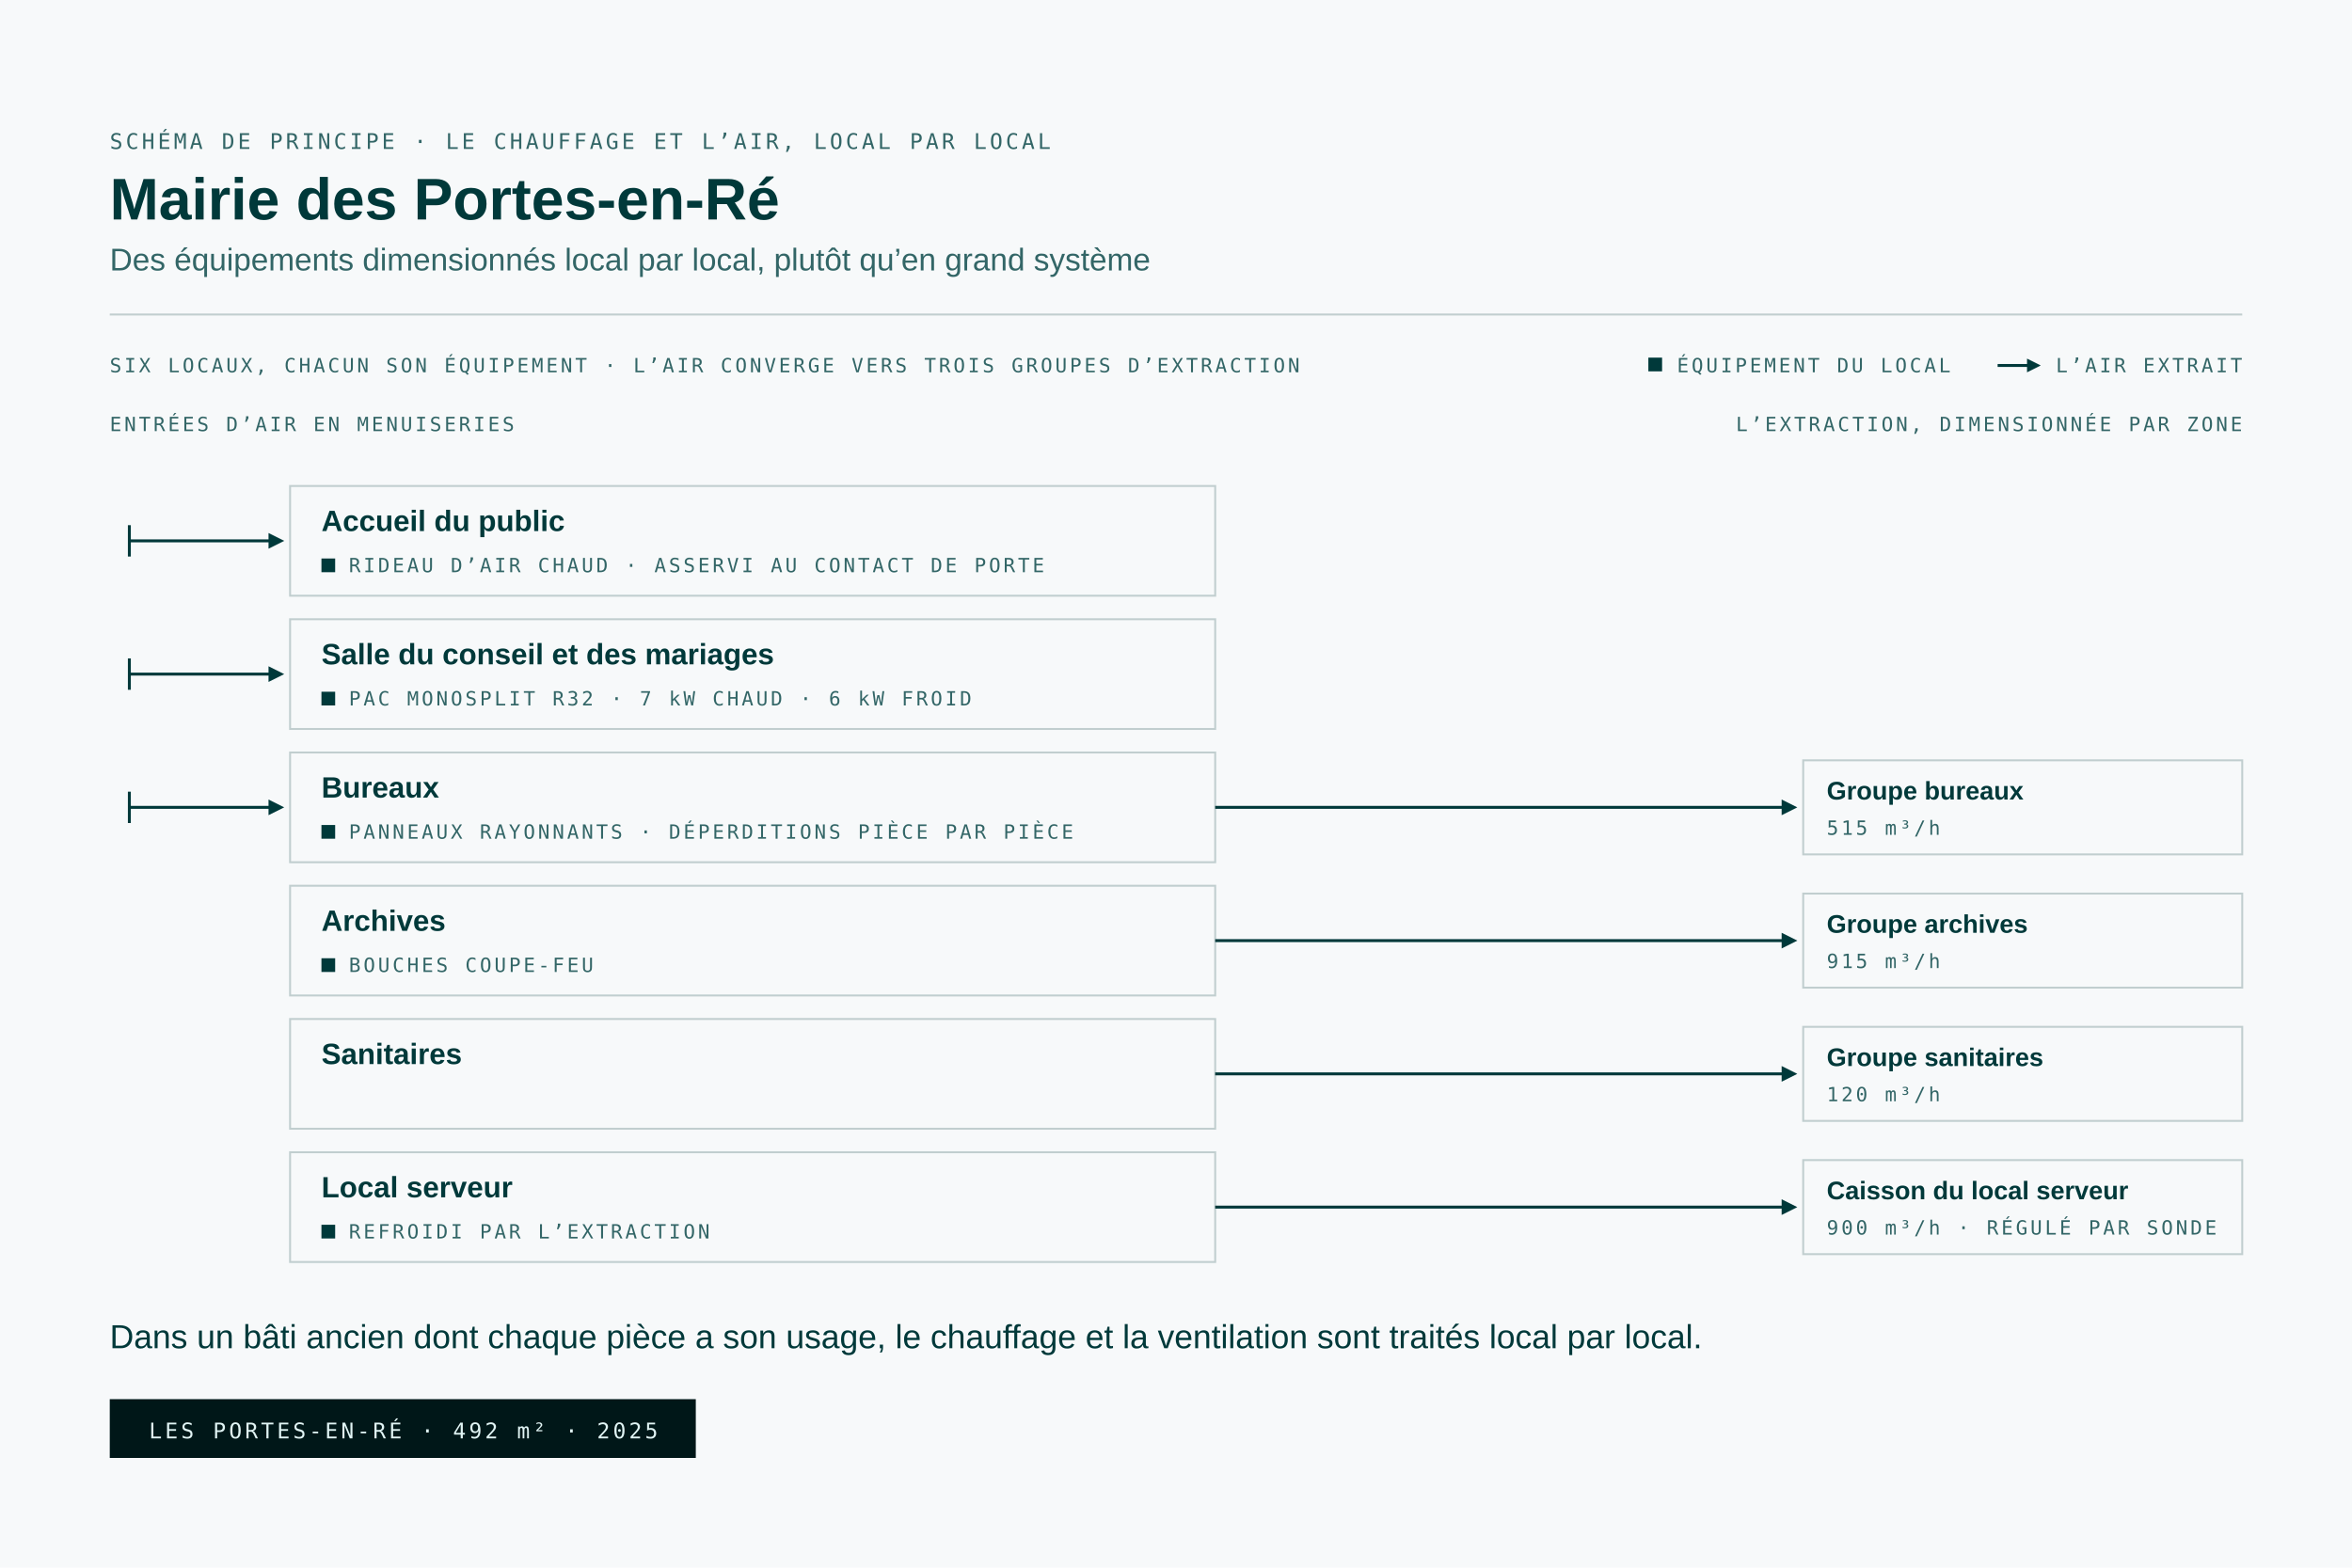
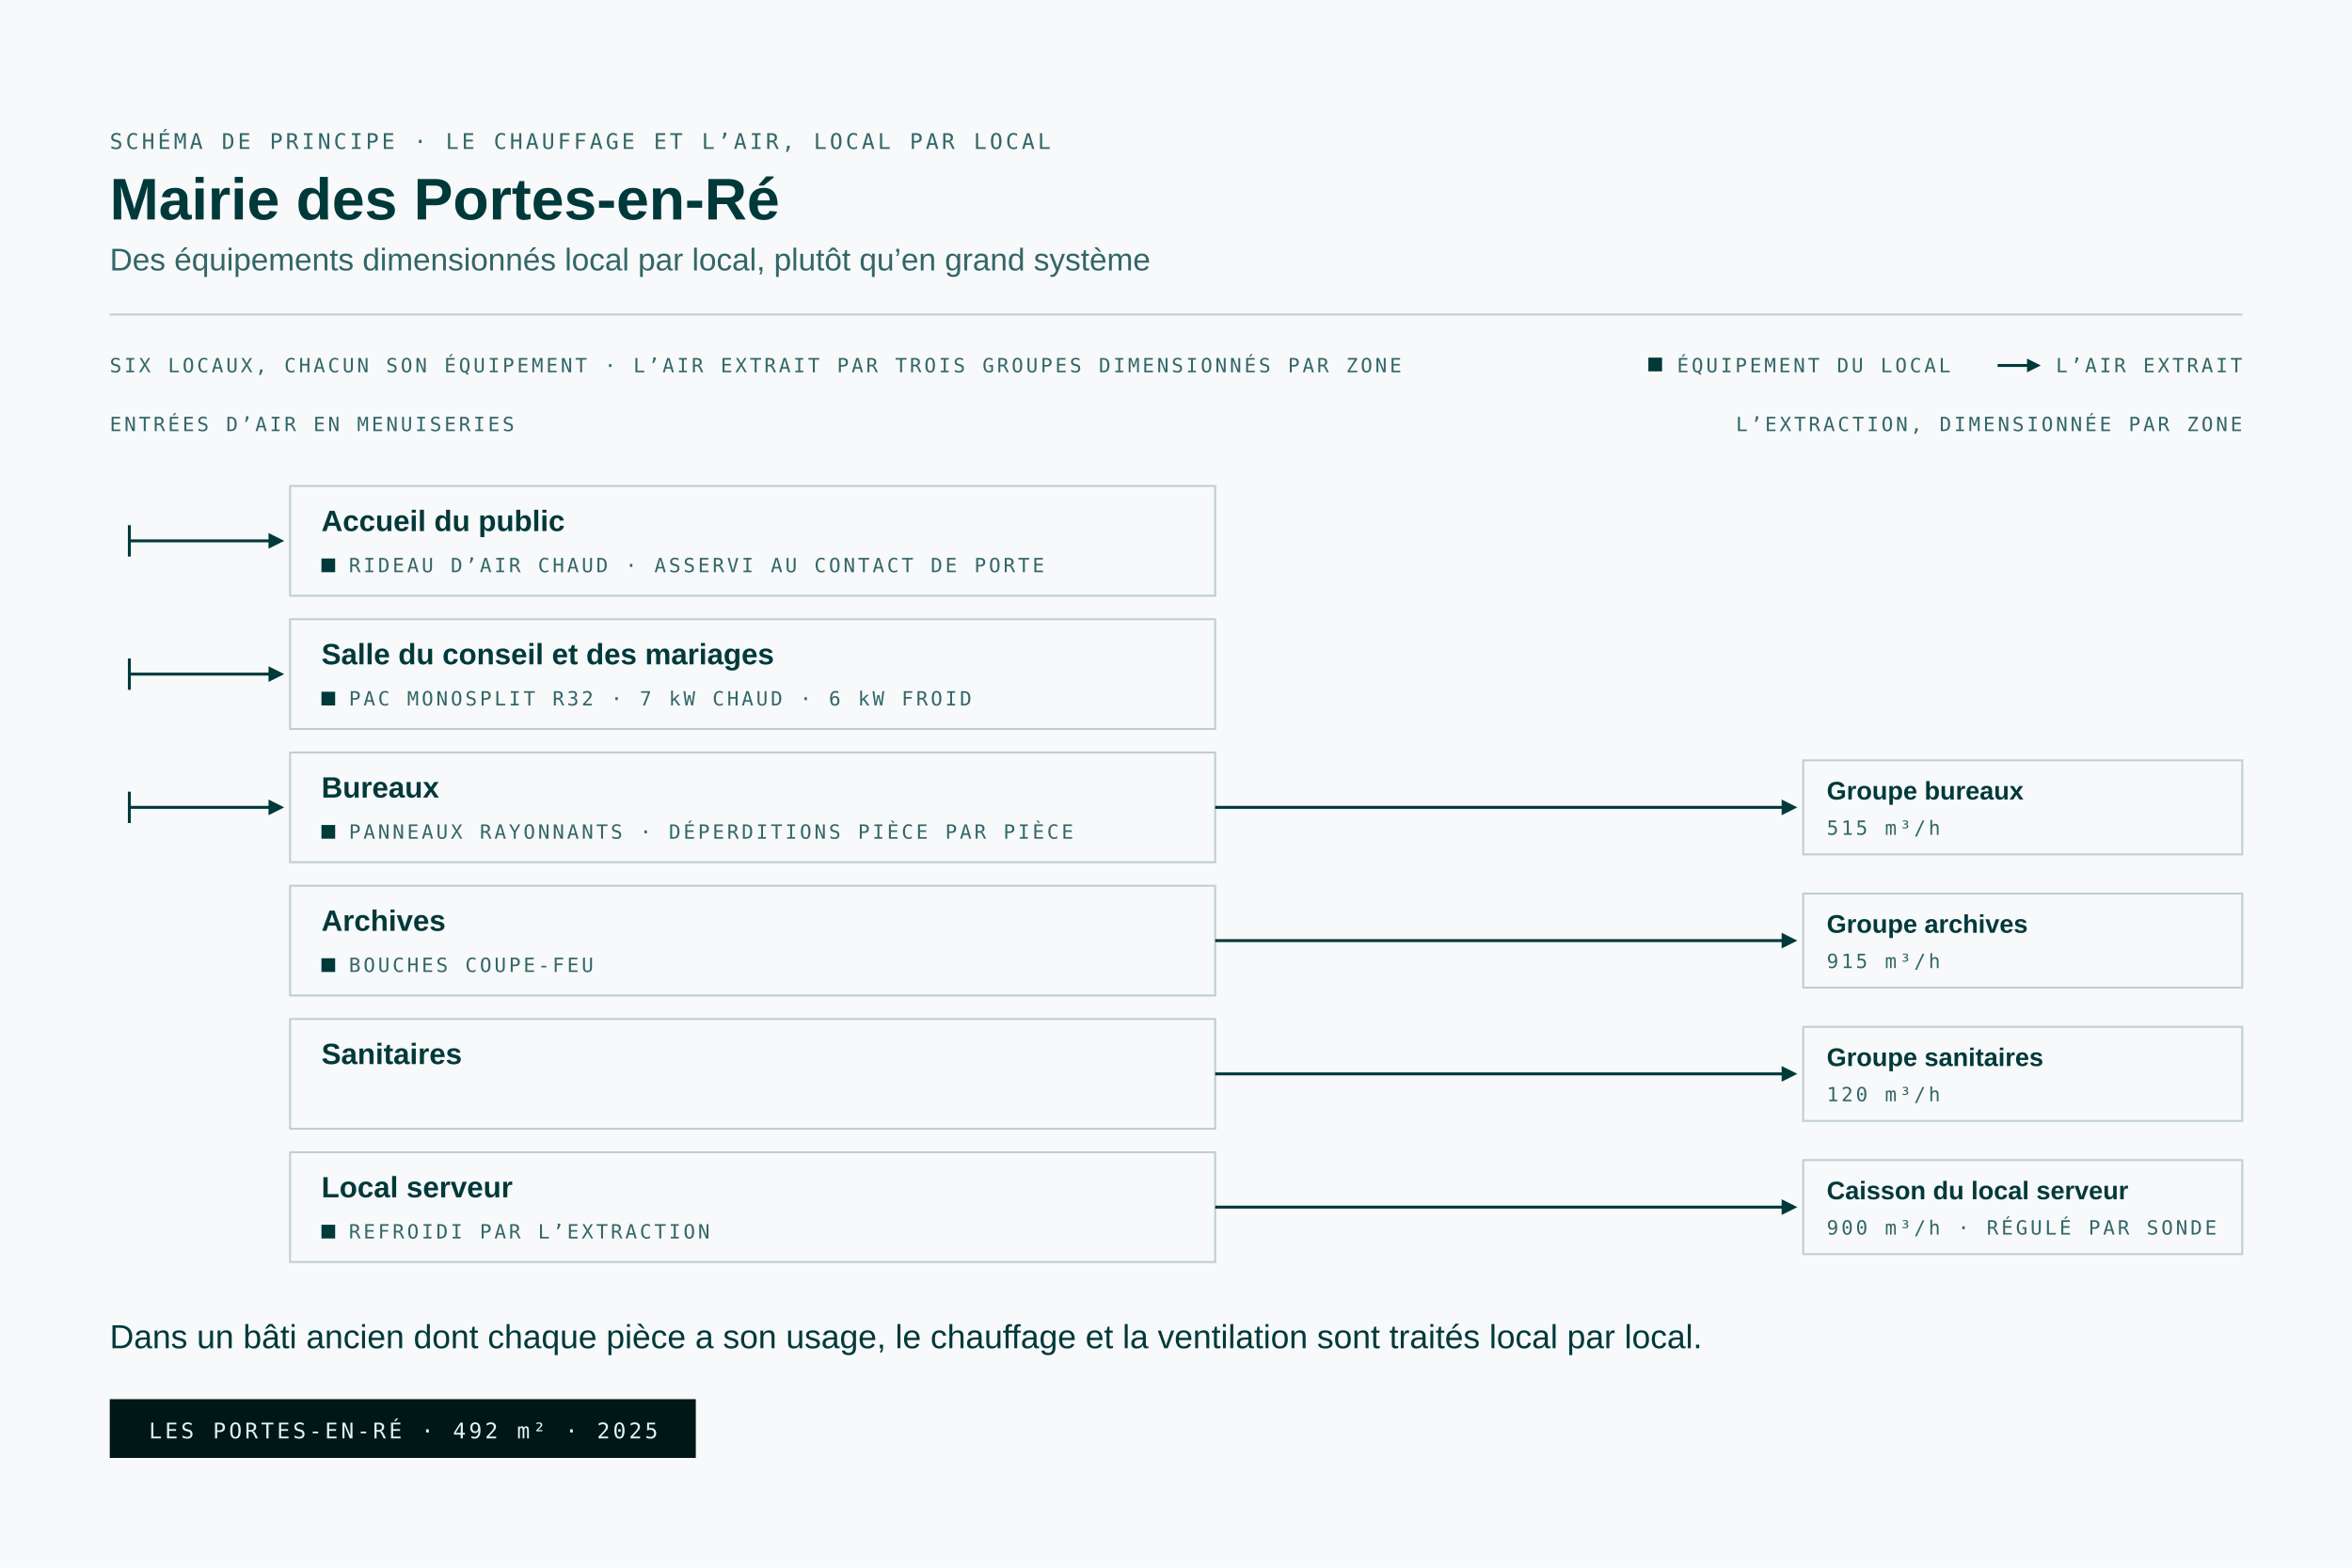
<svg xmlns="http://www.w3.org/2000/svg" viewBox="0 0 1200 800" preserveAspectRatio="xMidYMid meet" role="img" style="width:100%;height:auto;display:block" aria-label="Schéma de principe des lots fluides d’une mairie réhabilitée, sans production centrale : six locaux portent chacun leur équipement propre — l’accueil du public un rideau d’air chaud asservi au contact de porte, la salle du conseil et des mariages une pompe à chaleur monosplit au R32 de 7 kW en chaud et 6 kW en froid, les bureaux des panneaux rayonnants dimensionnés sur des déperditions calculées pièce par pièce, les archives des bouches coupe-feu, le local serveur un refroidissement par extraction. L’air entre par les menuiseries de l’accueil, de la salle et des bureaux, puis rejoint trois groupes d’extraction basse consommation dimensionnés par zone — 120 m³/h aux sanitaires, 515 m³/h aux bureaux, 915 m³/h aux archives — et vers le caisson du local serveur, 900 m³/h régulé par sonde de température. Aucun nœud central : chaque local reçoit la réponse dimensionnée pour son usage.">
  <style>
  .c-profond { fill: var(--color-profond, #001718); }
  .c-encre { fill: var(--color-encre, #00393A); }
  .c-pivot { fill: var(--color-pivot, #336667); }
  .c-clair { fill: var(--color-clair, #99CCCD); }
  .c-voile { fill: var(--color-voile, #E1F4F4); }
  .c-papier { fill: var(--color-papier, #F7F9FA); }
  .c-calcaire { fill: var(--color-calcaire, #EDF0F2); }
  .c-filet-1 { fill: var(--color-filet-1, #00393A38); }
  .c-filet-2 { fill: var(--color-filet-2, #00393A29); }
  .c-filet-3 { fill: var(--color-filet-3, #00393A1F); }
  .s-filet-1 { stroke: var(--color-filet-1, #00393A38); }
  .s-filet-2 { stroke: var(--color-filet-2, #00393A29); }
  .s-filet-3 { stroke: var(--color-filet-3, #00393A1F); }
  .s-encre { stroke: var(--color-encre, #00393A); }
  .s-clair { stroke: var(--color-clair, #99CCCD); }
  .t-sans { font-family: "Archivo Variable", Archivo, "Helvetica Neue", Arial, sans-serif; }
  .t-mono { font-family: "IBM Plex Mono", ui-monospace, monospace; }
</style>
  <rect x="0.00" y="0.00" width="1200.00" height="800.00" class="c-papier" fill="#F7F9FA" />
  <text x="56.00" y="76.00" class="t-mono c-pivot" fill="#336667" font-family="&quot;IBM Plex Mono&quot;, ui-monospace, monospace" font-size="11" font-weight="500" letter-spacing="1.54">SCHÉMA DE PRINCIPE · LE CHAUFFAGE ET L’AIR, LOCAL PAR LOCAL</text>
  <text x="56.00" y="112.00" class="t-sans c-encre" fill="#00393A" font-family="&quot;Archivo Variable&quot;, Archivo, &quot;Helvetica Neue&quot;, Arial, sans-serif" font-size="30" font-weight="700" font-variation-settings="'wdth' 112, 'wght' 700">Mairie des Portes-en-Ré</text>
  <text x="56.00" y="138.00" class="t-sans c-pivot" fill="#336667" font-family="&quot;Archivo Variable&quot;, Archivo, &quot;Helvetica Neue&quot;, Arial, sans-serif" font-size="16" font-weight="400" font-variation-settings="'wdth' 100, 'wght' 400">Des équipements dimensionnés local par local, plutôt qu’en grand système</text>
  <rect x="56.00" y="160.00" width="1088.00" height="1.00" class="c-filet-1" fill="#00393A38" />
  <path d="M 1019.20 186.50 L 1035.20 186.50" fill="none" class="s-encre" stroke="#00393A" stroke-width="1.5" />
  <path d="M 1041.20 186.50 L 1034.20 183.00 L 1034.20 190.00 Z" class="c-encre" fill="#00393A" />
  <text x="1144.00" y="190.00" class="t-mono c-pivot" fill="#336667" font-family="&quot;IBM Plex Mono&quot;, ui-monospace, monospace" font-size="10" font-weight="500" letter-spacing="1.40" text-anchor="end">L’AIR EXTRAIT</text>
  <rect x="841.00" y="182.50" width="7.00" height="7.00" class="c-encre" fill="#00393A" />
  <text x="995.20" y="190.00" class="t-mono c-pivot" fill="#336667" font-family="&quot;IBM Plex Mono&quot;, ui-monospace, monospace" font-size="10" font-weight="500" letter-spacing="1.40" text-anchor="end">ÉQUIPEMENT DU LOCAL</text>
-   <text x="56.00" y="190.00" class="t-mono c-pivot" fill="#336667" font-family="&quot;IBM Plex Mono&quot;, ui-monospace, monospace" font-size="10" font-weight="500" letter-spacing="1.40">SIX LOCAUX, CHACUN SON ÉQUIPEMENT · L’AIR CONVERGE VERS TROIS GROUPES D’EXTRACTION</text>
+   <text x="56.00" y="190.00" class="t-mono c-pivot" fill="#336667" font-family="&quot;IBM Plex Mono&quot;, ui-monospace, monospace" font-size="10" font-weight="500" letter-spacing="1.40">SIX LOCAUX, CHACUN SON ÉQUIPEMENT · L’AIR EXTRAIT PAR TROIS GROUPES DIMENSIONNÉS PAR ZONE</text>
  <text x="56.00" y="220.00" class="t-mono c-pivot" fill="#336667" font-family="&quot;IBM Plex Mono&quot;, ui-monospace, monospace" font-size="10" font-weight="500" letter-spacing="1.40">ENTRÉES D’AIR EN MENUISERIES</text>
  <text x="1144.00" y="220.00" class="t-mono c-pivot" fill="#336667" font-family="&quot;IBM Plex Mono&quot;, ui-monospace, monospace" font-size="10" font-weight="500" letter-spacing="1.40" text-anchor="end">L’EXTRACTION, DIMENSIONNÉE PAR ZONE</text>
  <rect x="148.00" y="248.00" width="472.00" height="56.00" class="c-papier s-filet-1" fill="#F7F9FA" stroke="#00393A38" stroke-width="1" />
  <text x="164.00" y="271.00" class="t-sans c-encre" fill="#00393A" font-family="&quot;Archivo Variable&quot;, Archivo, &quot;Helvetica Neue&quot;, Arial, sans-serif" font-size="15" font-weight="600" font-variation-settings="'wdth' 112, 'wght' 600">Accueil du public</text>
  <rect x="164.00" y="285.00" width="7.00" height="7.00" class="c-encre" fill="#00393A" />
  <text x="178.00" y="292.00" class="t-mono c-pivot" fill="#336667" font-family="&quot;IBM Plex Mono&quot;, ui-monospace, monospace" font-size="10" font-weight="500" letter-spacing="1.40">RIDEAU D’AIR CHAUD · ASSERVI AU CONTACT DE PORTE</text>
  <path d="M 66.00 268.00 L 66.00 284.00" fill="none" class="s-encre" stroke="#00393A" stroke-width="1.5" />
  <path d="M 66.00 276.00 L 138.00 276.00" fill="none" class="s-encre" stroke="#00393A" stroke-width="1.5" />
  <path d="M 145.00 276.00 L 137.00 272.00 L 137.00 280.00 Z" class="c-encre" fill="#00393A" />
  <rect x="148.00" y="316.00" width="472.00" height="56.00" class="c-papier s-filet-1" fill="#F7F9FA" stroke="#00393A38" stroke-width="1" />
  <text x="164.00" y="339.00" class="t-sans c-encre" fill="#00393A" font-family="&quot;Archivo Variable&quot;, Archivo, &quot;Helvetica Neue&quot;, Arial, sans-serif" font-size="15" font-weight="600" font-variation-settings="'wdth' 112, 'wght' 600">Salle du conseil et des mariages</text>
  <rect x="164.00" y="353.00" width="7.00" height="7.00" class="c-encre" fill="#00393A" />
  <text x="178.00" y="360.00" class="t-mono c-pivot" fill="#336667" font-family="&quot;IBM Plex Mono&quot;, ui-monospace, monospace" font-size="10" font-weight="500" letter-spacing="1.40">PAC MONOSPLIT R32 · 7 kW CHAUD · 6 kW FROID</text>
  <path d="M 66.00 336.00 L 66.00 352.00" fill="none" class="s-encre" stroke="#00393A" stroke-width="1.5" />
  <path d="M 66.00 344.00 L 138.00 344.00" fill="none" class="s-encre" stroke="#00393A" stroke-width="1.5" />
  <path d="M 145.00 344.00 L 137.00 340.00 L 137.00 348.00 Z" class="c-encre" fill="#00393A" />
  <rect x="148.00" y="384.00" width="472.00" height="56.00" class="c-papier s-filet-1" fill="#F7F9FA" stroke="#00393A38" stroke-width="1" />
  <text x="164.00" y="407.00" class="t-sans c-encre" fill="#00393A" font-family="&quot;Archivo Variable&quot;, Archivo, &quot;Helvetica Neue&quot;, Arial, sans-serif" font-size="15" font-weight="600" font-variation-settings="'wdth' 112, 'wght' 600">Bureaux</text>
  <rect x="164.00" y="421.00" width="7.00" height="7.00" class="c-encre" fill="#00393A" />
  <text x="178.00" y="428.00" class="t-mono c-pivot" fill="#336667" font-family="&quot;IBM Plex Mono&quot;, ui-monospace, monospace" font-size="10" font-weight="500" letter-spacing="1.40">PANNEAUX RAYONNANTS · DÉPERDITIONS PIÈCE PAR PIÈCE</text>
  <path d="M 66.00 404.00 L 66.00 420.00" fill="none" class="s-encre" stroke="#00393A" stroke-width="1.5" />
  <path d="M 66.00 412.00 L 138.00 412.00" fill="none" class="s-encre" stroke="#00393A" stroke-width="1.5" />
  <path d="M 145.00 412.00 L 137.00 408.00 L 137.00 416.00 Z" class="c-encre" fill="#00393A" />
  <rect x="148.00" y="452.00" width="472.00" height="56.00" class="c-papier s-filet-1" fill="#F7F9FA" stroke="#00393A38" stroke-width="1" />
  <text x="164.00" y="475.00" class="t-sans c-encre" fill="#00393A" font-family="&quot;Archivo Variable&quot;, Archivo, &quot;Helvetica Neue&quot;, Arial, sans-serif" font-size="15" font-weight="600" font-variation-settings="'wdth' 112, 'wght' 600">Archives</text>
  <rect x="164.00" y="489.00" width="7.00" height="7.00" class="c-encre" fill="#00393A" />
  <text x="178.00" y="496.00" class="t-mono c-pivot" fill="#336667" font-family="&quot;IBM Plex Mono&quot;, ui-monospace, monospace" font-size="10" font-weight="500" letter-spacing="1.40">BOUCHES COUPE-FEU</text>
  <rect x="148.00" y="520.00" width="472.00" height="56.00" class="c-papier s-filet-1" fill="#F7F9FA" stroke="#00393A38" stroke-width="1" />
  <text x="164.00" y="543.00" class="t-sans c-encre" fill="#00393A" font-family="&quot;Archivo Variable&quot;, Archivo, &quot;Helvetica Neue&quot;, Arial, sans-serif" font-size="15" font-weight="600" font-variation-settings="'wdth' 112, 'wght' 600">Sanitaires</text>
  <rect x="148.00" y="588.00" width="472.00" height="56.00" class="c-papier s-filet-1" fill="#F7F9FA" stroke="#00393A38" stroke-width="1" />
  <text x="164.00" y="611.00" class="t-sans c-encre" fill="#00393A" font-family="&quot;Archivo Variable&quot;, Archivo, &quot;Helvetica Neue&quot;, Arial, sans-serif" font-size="15" font-weight="600" font-variation-settings="'wdth' 112, 'wght' 600">Local serveur</text>
  <rect x="164.00" y="625.00" width="7.00" height="7.00" class="c-encre" fill="#00393A" />
  <text x="178.00" y="632.00" class="t-mono c-pivot" fill="#336667" font-family="&quot;IBM Plex Mono&quot;, ui-monospace, monospace" font-size="10" font-weight="500" letter-spacing="1.40">REFROIDI PAR L’EXTRACTION</text>
  <path d="M 620.00 412.00 L 910.00 412.00" fill="none" class="s-encre" stroke="#00393A" stroke-width="1.5" />
  <path d="M 917.00 412.00 L 909.00 408.00 L 909.00 416.00 Z" class="c-encre" fill="#00393A" />
  <rect x="920.00" y="388.00" width="224.00" height="48.00" class="c-papier s-filet-1" fill="#F7F9FA" stroke="#00393A38" stroke-width="1" />
  <text x="932.00" y="408.00" class="t-sans c-encre" fill="#00393A" font-family="&quot;Archivo Variable&quot;, Archivo, &quot;Helvetica Neue&quot;, Arial, sans-serif" font-size="13" font-weight="600" font-variation-settings="'wdth' 112, 'wght' 600">Groupe bureaux</text>
  <text x="932.00" y="426.00" class="t-mono c-pivot" fill="#336667" font-family="&quot;IBM Plex Mono&quot;, ui-monospace, monospace" font-size="10" font-weight="500" letter-spacing="1.40">515 m³/h</text>
  <path d="M 620.00 480.00 L 910.00 480.00" fill="none" class="s-encre" stroke="#00393A" stroke-width="1.5" />
  <path d="M 917.00 480.00 L 909.00 476.00 L 909.00 484.00 Z" class="c-encre" fill="#00393A" />
  <rect x="920.00" y="456.00" width="224.00" height="48.00" class="c-papier s-filet-1" fill="#F7F9FA" stroke="#00393A38" stroke-width="1" />
  <text x="932.00" y="476.00" class="t-sans c-encre" fill="#00393A" font-family="&quot;Archivo Variable&quot;, Archivo, &quot;Helvetica Neue&quot;, Arial, sans-serif" font-size="13" font-weight="600" font-variation-settings="'wdth' 112, 'wght' 600">Groupe archives</text>
  <text x="932.00" y="494.00" class="t-mono c-pivot" fill="#336667" font-family="&quot;IBM Plex Mono&quot;, ui-monospace, monospace" font-size="10" font-weight="500" letter-spacing="1.40">915 m³/h</text>
  <path d="M 620.00 548.00 L 910.00 548.00" fill="none" class="s-encre" stroke="#00393A" stroke-width="1.5" />
  <path d="M 917.00 548.00 L 909.00 544.00 L 909.00 552.00 Z" class="c-encre" fill="#00393A" />
  <rect x="920.00" y="524.00" width="224.00" height="48.00" class="c-papier s-filet-1" fill="#F7F9FA" stroke="#00393A38" stroke-width="1" />
  <text x="932.00" y="544.00" class="t-sans c-encre" fill="#00393A" font-family="&quot;Archivo Variable&quot;, Archivo, &quot;Helvetica Neue&quot;, Arial, sans-serif" font-size="13" font-weight="600" font-variation-settings="'wdth' 112, 'wght' 600">Groupe sanitaires</text>
  <text x="932.00" y="562.00" class="t-mono c-pivot" fill="#336667" font-family="&quot;IBM Plex Mono&quot;, ui-monospace, monospace" font-size="10" font-weight="500" letter-spacing="1.40">120 m³/h</text>
  <path d="M 620.00 616.00 L 910.00 616.00" fill="none" class="s-encre" stroke="#00393A" stroke-width="1.5" />
  <path d="M 917.00 616.00 L 909.00 612.00 L 909.00 620.00 Z" class="c-encre" fill="#00393A" />
  <rect x="920.00" y="592.00" width="224.00" height="48.00" class="c-papier s-filet-1" fill="#F7F9FA" stroke="#00393A38" stroke-width="1" />
  <text x="932.00" y="612.00" class="t-sans c-encre" fill="#00393A" font-family="&quot;Archivo Variable&quot;, Archivo, &quot;Helvetica Neue&quot;, Arial, sans-serif" font-size="13" font-weight="600" font-variation-settings="'wdth' 112, 'wght' 600">Caisson du local serveur</text>
  <text x="932.00" y="630.00" class="t-mono c-pivot" fill="#336667" font-family="&quot;IBM Plex Mono&quot;, ui-monospace, monospace" font-size="10" font-weight="500" letter-spacing="1.40">900 m³/h · RÉGULÉ PAR SONDE</text>
  <text x="56.00" y="688.00" class="t-sans c-encre" fill="#00393A" font-family="&quot;Archivo Variable&quot;, Archivo, &quot;Helvetica Neue&quot;, Arial, sans-serif" font-size="17" font-weight="400" font-variation-settings="'wdth' 100, 'wght' 400">Dans un bâti ancien dont chaque pièce a son usage, le chauffage et la ventilation sont traités local par local.</text>
  <rect x="56.00" y="714.00" width="299.00" height="30.00" class="c-profond" fill="#001718" />
  <text x="76.00" y="734.00" class="t-mono c-voile" fill="#E1F4F4" font-family="&quot;IBM Plex Mono&quot;, ui-monospace, monospace" font-size="11" font-weight="500" letter-spacing="1.54">LES PORTES-EN-RÉ · 492 m² · 2025</text>
</svg>
